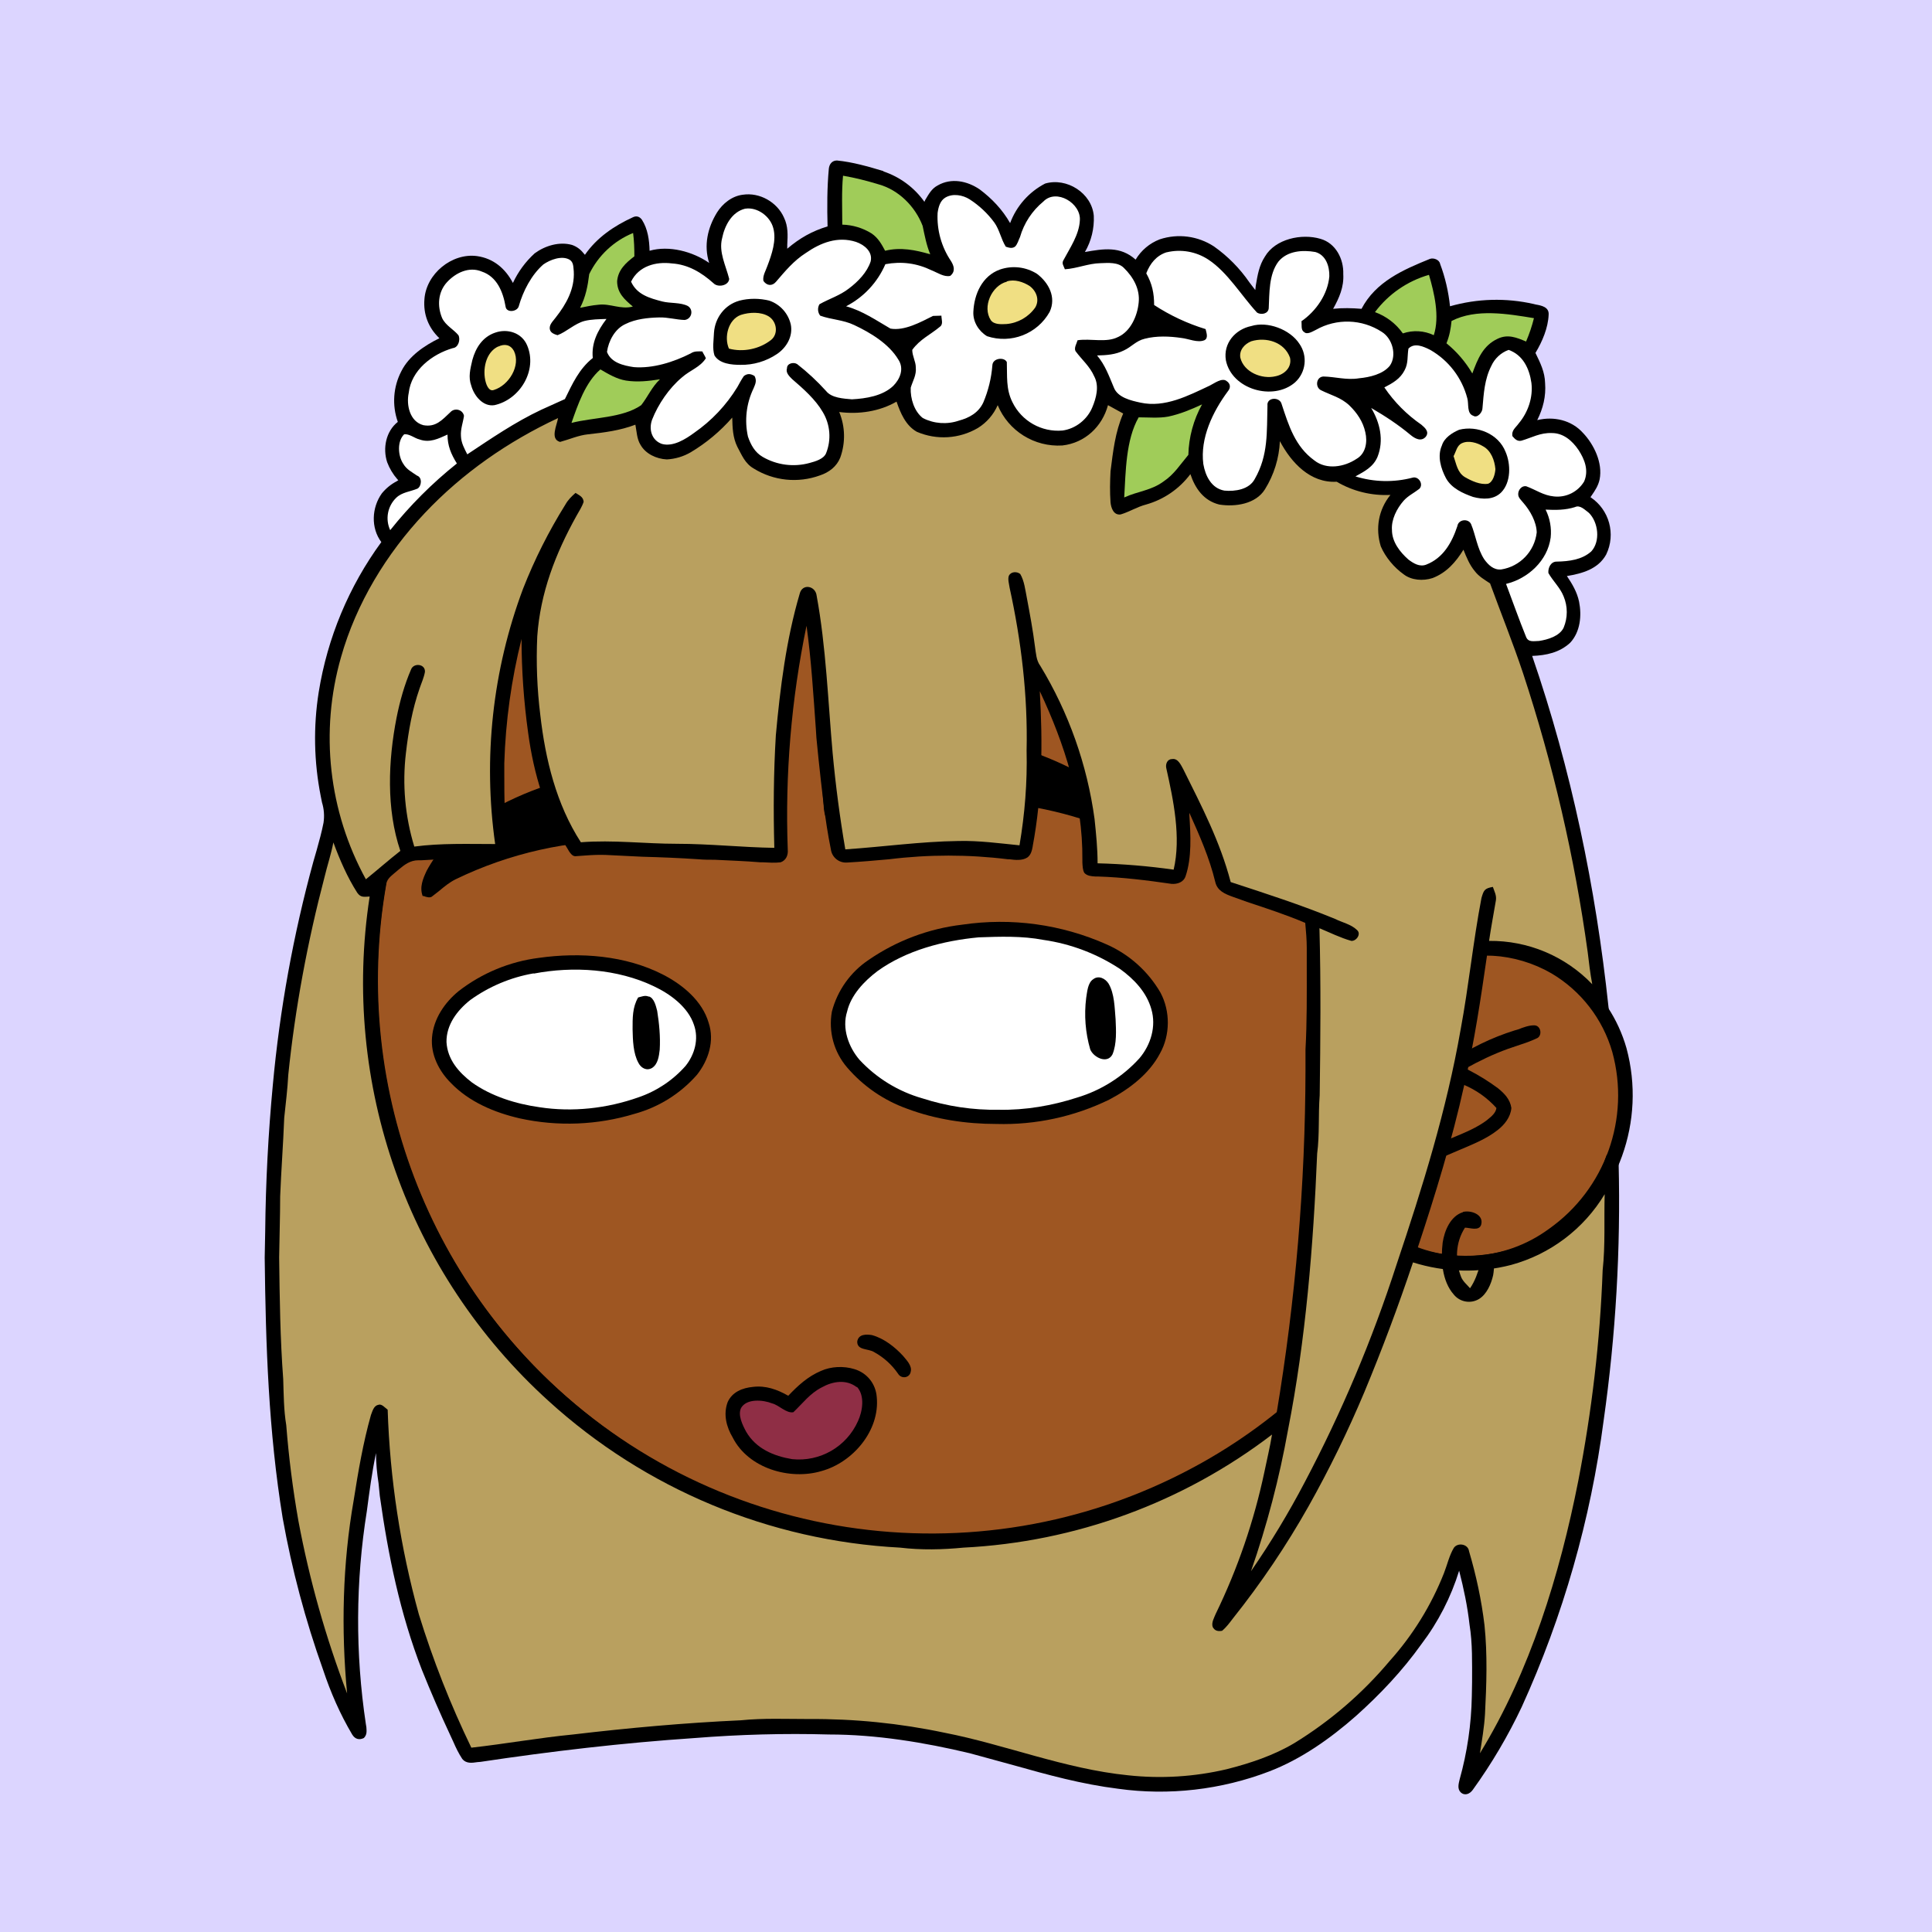
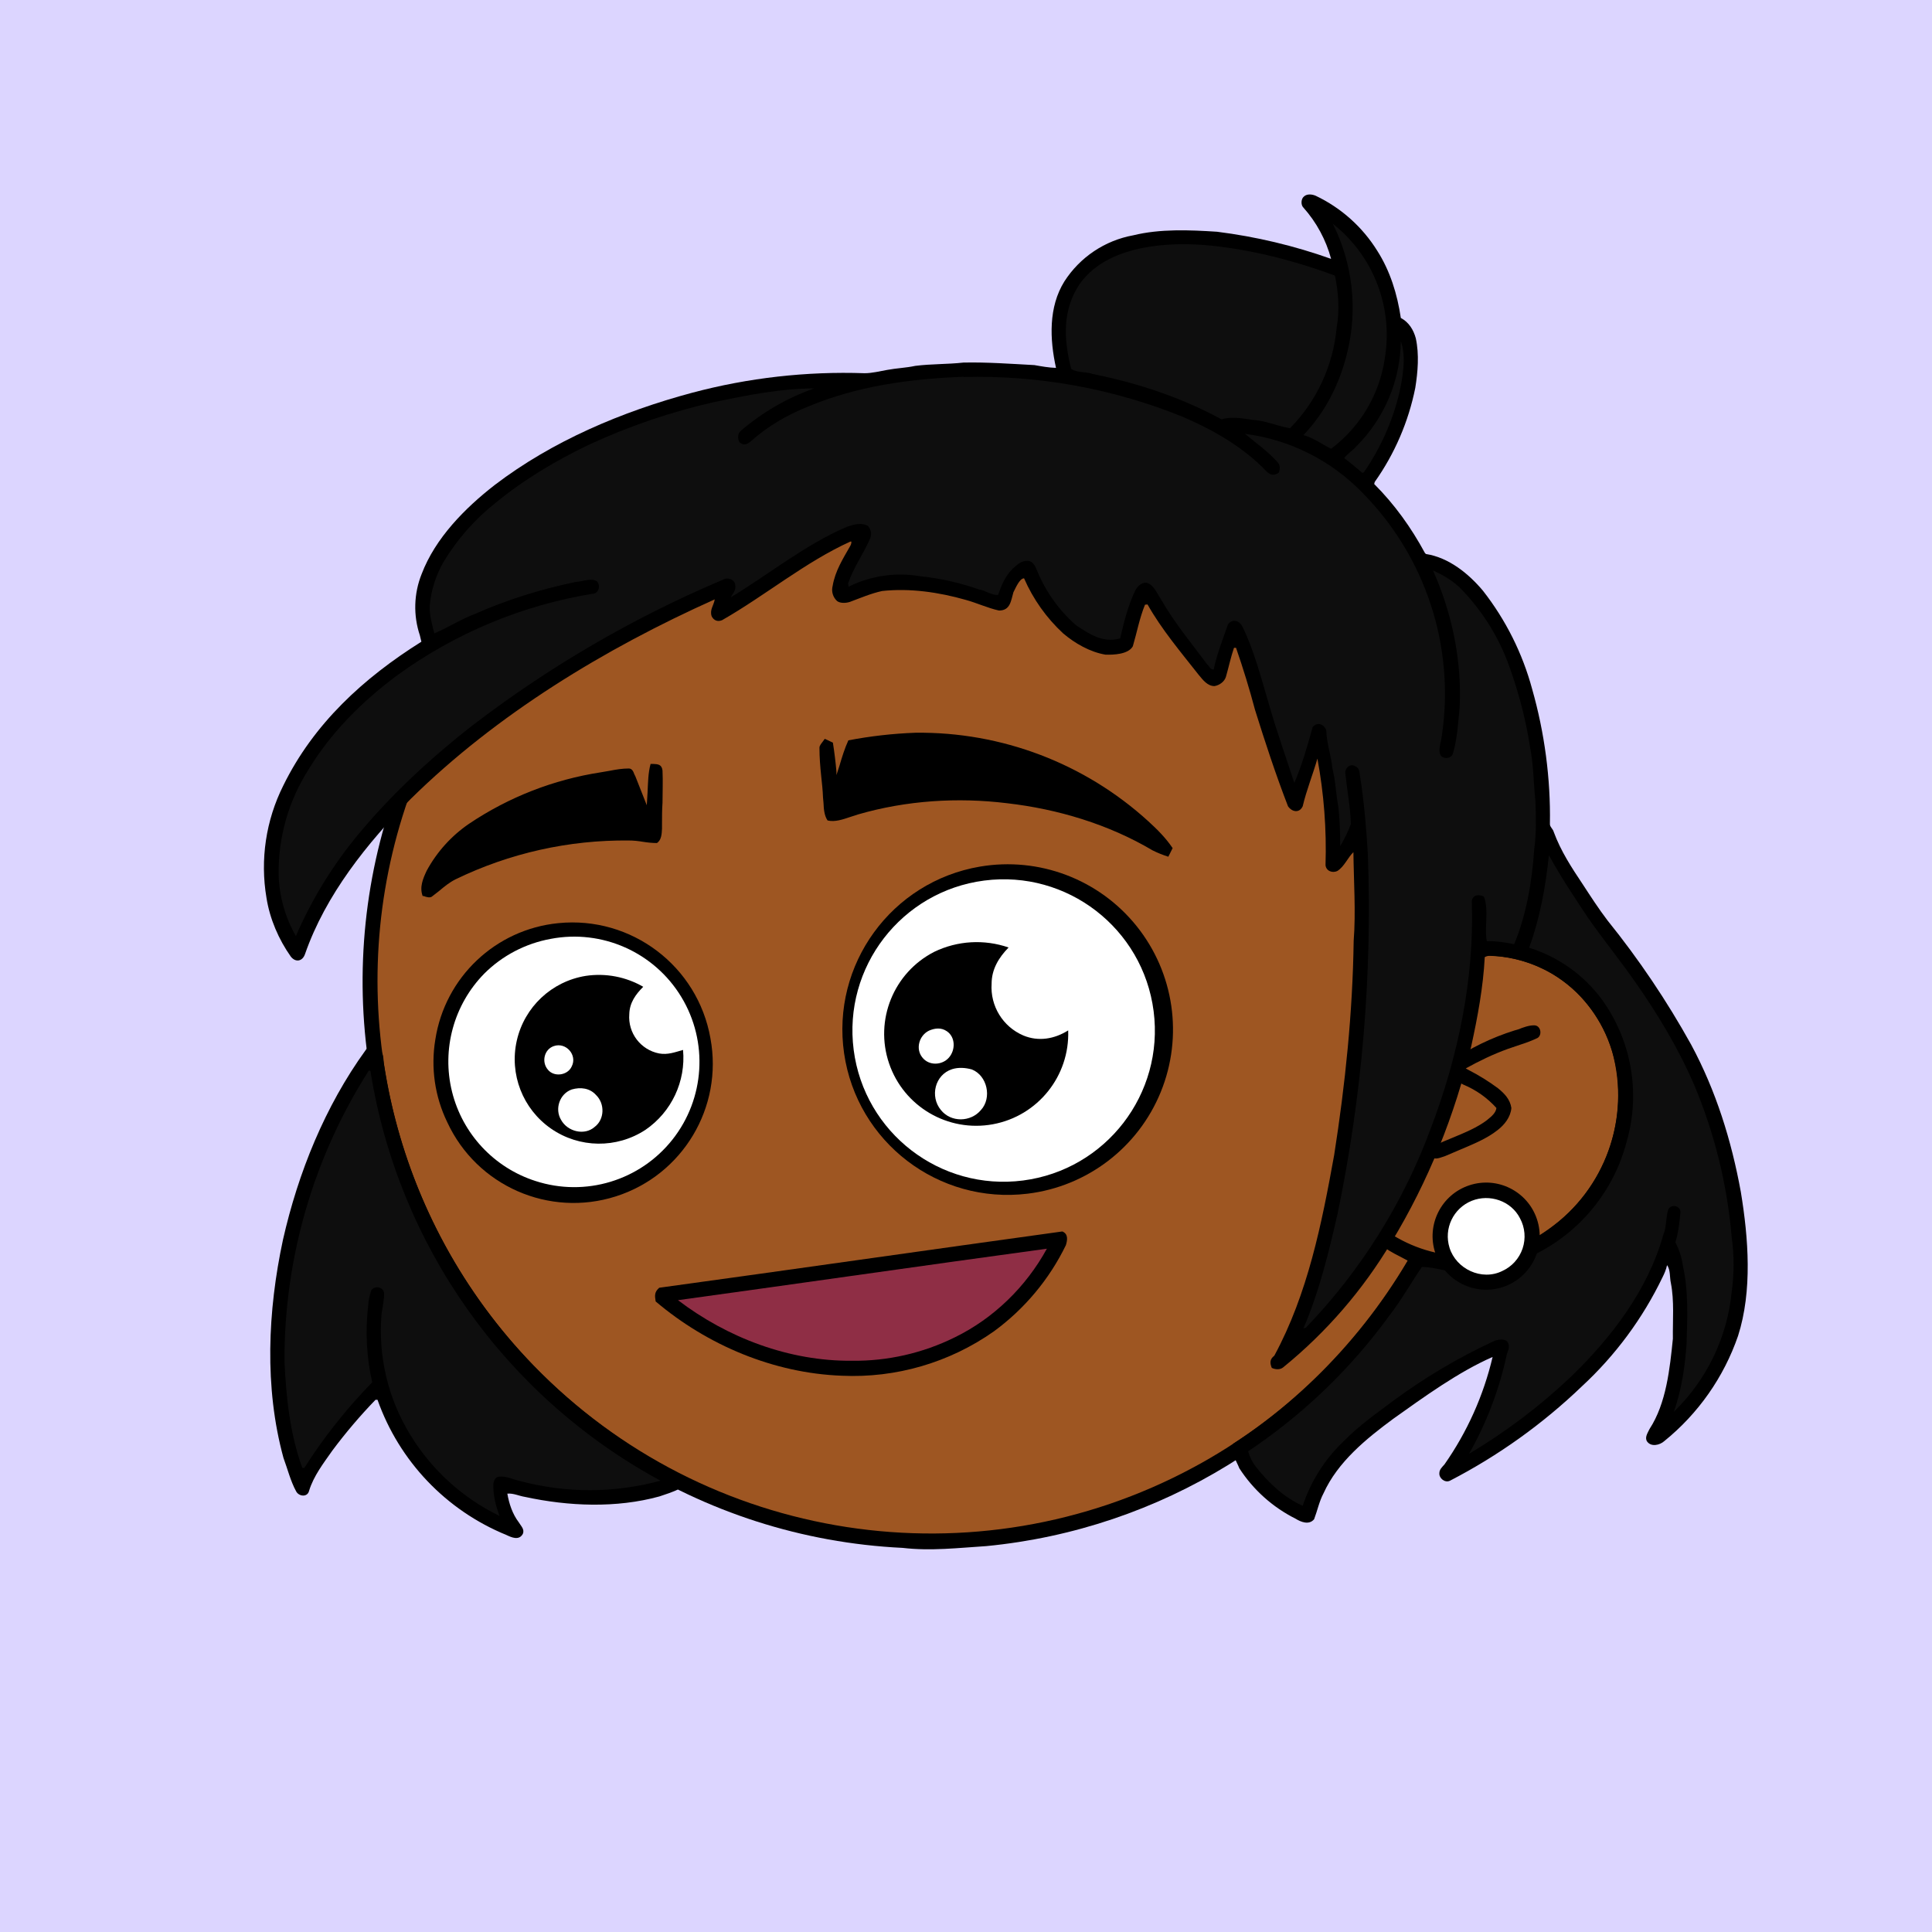
<svg xmlns="http://www.w3.org/2000/svg" viewBox="0 0 762 762" fill="none" shape-rendering="auto">
  <mask id="viewboxMask">
    <rect width="762" height="762" rx="0" ry="0" x="0" y="0" fill="#fff" />
  </mask>
  <g mask="url(#viewboxMask)">
    <rect fill="#dcd5ff" width="762" height="762" x="0" y="0" />
    <path d="M396 164.8a224.8 224.8 0 0 1 104.8 42.4c6.2 4.9 12.5 9.4 18 15a225.4 225.4 0 0 1 71.8 149 58.5 58.5 0 0 1 50.9 42.2 71 71 0 0 1-27.6 76.5c-11 7.7-24.5 12-38 11.7-5 0-10-1.6-15-1.8-1.9 2.2-3.3 4.9-4.8 7.3A223.3 223.3 0 0 1 389 609.8c-11 .7-21.9 2-33 .7a223.7 223.7 0 0 1-178.8-342.3A223.4 223.4 0 0 1 352 163.5c14.6-1.4 29.4-.3 44 1.3Z" fill="#000" />
    <path fill-rule="evenodd" clip-rule="evenodd" d="M498.8 213.2A216 216 0 0 0 363 169c-13-.2-26.2 1.6-39 4a218 218 0 0 0-113.6 365.5 218.5 218.5 0 0 0 260.4 40.2c35-18.8 64.2-47.3 84.4-81.5l-3-1.6c-2.8-1.4-5.7-3-8-5-2.2-2-.3-5.8 2.7-4.7 1.5.7 3 1.6 4.4 2.4a55 55 0 0 0 59.6-3.6 64.5 64.5 0 0 0 25-69.8 53.1 53.1 0 0 0-24-31 52.6 52.6 0 0 0-47-2.8c-1.6.8-3.4 1.5-5 1.3-2.5-.2-2.8-4.2-.6-5.2 8-4 16.5-5.6 25.4-6.4a217 217 0 0 0-72-146.4c-4.4-4-8.7-8.1-13.9-11.3Zm107.6 196.2c2-1.2 1.3-5.1-1.4-5-2 0-4.2.8-6.2 1.6l-1.4.4a95.1 95.1 0 0 0-25.5 12.4c-2.2 2-2.2 4.4.1 6.2a92 92 0 0 0 5.2 2.8 36 36 0 0 1 13 9.2c-.2 1.9-2 3.4-3.4 4.5l-.2.2c-3.9 3-8.8 5-13.6 7-2.5 1-4.9 2-7.1 3.1-1.7.8-2.6 2.2-1.6 3.9 1 2 3.2 1.1 5 .5l.6-.2 5.4-2.3c5.4-2.3 11-4.5 15.4-8 2.7-2.1 5.1-5.1 5.4-8.7-.5-3.4-2.7-5.7-5.3-7.8a83 83 0 0 0-11.6-7.2l-1.1-.6c5.4-3 10.8-5.6 16.6-7.7l5-1.7a52 52 0 0 0 6.7-2.6Z" fill="#9e5622" />
    <g transform="translate(-161 -83)">
-       <path d="M540.5 447.7a103 103 0 0 1 57 7.8 46 46 0 0 1 21.2 19c3.9 7.3 3.9 16.7-.2 24-4.2 8-12 14-20 18.2a95.3 95.3 0 0 1-44.5 9.6c-12 0-24-1.8-35.2-6a56 56 0 0 1-23.7-16.3 26.6 26.6 0 0 1-6-22 35.2 35.2 0 0 1 14.5-20.4 82 82 0 0 1 36.9-13.9Z" fill="#000" />
-       <path d="M547 452.7c8.4-.3 17.2-.6 25.5 1a74 74 0 0 1 30.3 11.5c5.5 4 10.4 9.1 12.3 15.8 2 6.8-.2 14.1-4.7 19.4a54.2 54.2 0 0 1-24.6 15.5c-9.9 3.2-20.4 5-30.8 4.8a92.9 92.9 0 0 1-30.2-4.5A54 54 0 0 1 500 501c-4.3-5-7-12.4-4.9-19 1.5-6.5 6.7-12 12-16 11.4-8.2 26-12 39.9-13.3Z" fill="#fff" />
-       <path d="M373.5 460.8c16.3-2.3 34.2-1 49 6.6 7.8 4 15.5 10.4 18 19 2.4 7.2-.1 14.8-4.6 20.5a50.5 50.5 0 0 1-24.6 15.4 89.7 89.7 0 0 1-45.3 1.8c-10-2.3-20-6.5-27.2-14-4.7-4.7-8-11.2-7.4-18 .6-7.3 5-13.7 10.5-18.2a65 65 0 0 1 31.6-13.1Z" fill="#000" />
-       <path d="M371.5 467c15.6-3 33-1.9 47.4 5 6.4 3 13.5 8.2 15.8 15.2 2 5.6.3 11.7-3.3 16.2a43.5 43.5 0 0 1-18.6 12.4c-12.4 4.4-26 5.9-39 3.9-9.3-1.3-19-4.3-26.7-9.8-5.2-4-9.6-9-10-15.9-.1-6.8 4.2-12.5 9.4-16.6a60.4 60.4 0 0 1 25-10.5Z" fill="#fff" />
-       <path d="M592.2 469.2c2.1-1.6 4.7-.3 6 1.7 2.4 4 2.4 9.6 2.8 14.1.2 4.4.5 9.6-1.2 13.8-2 4-7.5 1.3-8.8-1.9a50.3 50.3 0 0 1-1.6-20.3c.4-2.4.6-6 2.8-7.4ZM416.9 476c2.1.6 2.8 3.8 3.3 5.7.8 5 1.3 10.2 1 15.3-.3 2.6-.7 5.7-3 7.2-2.2 1.3-4.4 0-5.4-2-2.1-3.8-2.2-9-2.3-13.2 0-4.4-.1-8.7 2.2-12.6 1.4-.3 2.7-1 4.2-.3Z" fill="#000" />
+       <path d="M547.5 424.8a65.2 65.2 0 1 1 18.8 129 65.2 65.2 0 0 1-18.8-129Z" fill="#000" />
+       <path d="M549.2 430.3a59.6 59.6 0 1 1 15.3 118.3 59.6 59.6 0 0 1-15.3-118.3Z" fill="#fff" />
+       <path d="M381.2 447.1a55.3 55.3 0 0 1 60 45.4 54.9 54.9 0 0 1-103.8 33.1 54.2 54.2 0 0 1-4.7-32.6 54.5 54.5 0 0 1 48.5-45.9Z" fill="#000" />
+       <path d="M378.2 453.3a49.4 49.4 0 1 1-6 95.5A49.5 49.5 0 0 1 352 467c7.1-7.1 16.3-11.9 26.2-13.7Z" fill="#fff" />
+       <path d="M558.8 456.7c-3.9 4-6.7 8.6-6.7 14.3a20.7 20.7 0 0 0 12.5 20.4c6 2.5 12.3 1.4 17.7-2a36.3 36.3 0 1 1-52.8-31 38.5 38.5 0 0 1 29.3-1.7ZM392 467.9a35 35 0 0 1 22.7 4.3c-3 3-5.4 6.3-5.5 10.8a14.6 14.6 0 0 0 11.8 15.5c3.4.6 6.2-.5 9.4-1.4a34.4 34.4 0 0 1-14.8 31.5 33.3 33.3 0 1 1-23.6-60.7Z" fill="#000" />
+       <path d="M527.4 489.5c2.3-1 4.8-1.3 7 .2 3.5 2.3 3.5 7.5.8 10.5s-7.8 3.2-10.4-.1c-2.8-3.4-1.3-8.7 2.6-10.6ZM379.4 495.6c4.8-1.7 9.4 3.5 7.1 8-1.6 3.6-7 4.3-9.4 1.3-2.6-3-1.5-8 2.3-9.3ZM536.5 504.7c2.5-.8 5.3-.6 7.8.1 6.1 2.4 8 11.2 3.6 16-4 4.8-11.8 5-15.8 0-4.4-5.3-2.4-13.9 4.4-16.1ZM386.5 512.7c3.4-1 7.1-.6 9.6 2.2 3.5 3.4 3.4 9.6-.6 12.6-4 3.5-10.7 1.8-13.2-2.8-2.6-4.3-.6-10.3 4.2-12Z" fill="#fff" />
    </g>
    <g transform="translate(-161 -83)">
      <path d="M614 407a133.9 133.9 0 0 0-92-35 175 175 0 0 0-26.4 3c-1.5 3.3-2.5 6.6-3.5 10l-1.2 3.7v-1.4a170 170 0 0 0-1.4-11.4l-3.2-1.5-.8 1.1c-.6.8-1.3 1.6-1.3 2.4 0 3.8.3 7.5.7 11.3.3 2.8.6 5.5.7 8.3l.2 2.2c.1 2.4.3 5 1.6 6.9 2.9.7 6-.4 9-1.4l3.1-1c19-5.5 39.2-6.8 58.7-4.4 20 2.3 40 8.3 57.4 18.6 2 1 4 1.8 6.2 2.5l1.7-3.4c-2.7-4-6-7.3-9.5-10.5ZM422.3 399.6c0-4.2.2-8.5 0-12.7-.3-2.5-1.9-2.5-3.7-2.6h-1c-1 3.6-1 7.5-1.2 11.3l-.3 5-4.5-11.4-.4-.8c-.4-1.1-.9-2.3-2.2-2.3-2.5 0-5 .4-7.5.9l-3.5.6a128 128 0 0 0-52 20.3 53 53 0 0 0-16.7 18.5c-1.5 3.2-2.9 6.5-1.6 10h.4c1 .4 2.6.9 3.4.1a92 92 0 0 0 2.7-2.1c2-1.7 4.1-3.4 6.5-4.6a152.8 152.8 0 0 1 68.3-15.3c1.9 0 3.7.2 5.5.5 1.9.3 3.7.5 5.6.5 1.8-1.2 1.9-3.6 2-5.7V408c0-2.8 0-5.6.2-8.4Z" fill="#000" />
    </g>
    <g transform="translate(-161 -83)">
-       <path d="M505 609.6c4.7 1.3 9 4.7 12.2 8.2 1.4 1.7 3.6 3.9 3 6.2-.4 2.5-3.7 3-5 .8a27.5 27.5 0 0 0-9.4-8.5c-2.3-1.5-6.8-.6-6.7-4.2.5-3 3.6-2.9 6-2.5ZM498 623c5 1.5 8.4 5.8 8.8 11 1.3 13.2-9.4 25.8-21.8 29.2-12.4 3.7-28.8-1-35-13.2-2.5-4.2-3.8-9.2-2-14 1.8-4 5.8-5.6 10-6 5-.6 9.5 1 13.9 3.5 3.8-4 7.7-7.6 12.9-9.8 4-1.8 9-2 13.2-.7Z" fill="#000" />
-       <path d="M499 630c3.2 3.5 2.2 9.6.4 13.5a25.5 25.5 0 0 1-26 15c-7.2-1.2-14.2-4.1-18.1-10.8-1.4-2.6-3.4-6.6-2-9.4 2.2-3.8 8.7-3.2 12.2-1.8 2.8.7 5.6 4 8.4 3.5 3.7-3.5 6.5-7.4 11.2-9.8 4.3-2.4 9.6-3.3 13.8-.1Z" fill="#8F2E45" />
+       <path d="M580 568.7c2.4 1 2 3.4 1.4 5.4a92 92 0 0 1-28.4 34 96.5 96.5 0 0 1-60 17.5c-26.8-1-53-12-73.4-29.3-.4-2.4-.5-3.7 1.4-5.4 51.8-7.1 106.8-15 159-22.2Z" fill="#000" />
+       <path d="M573.9 575.5c-8.2 15-21 27.5-36.4 35a89.2 89.2 0 0 1-40.5 9.2c-24.7.2-49-9-68.6-23.9 48-6.6 97.8-13.8 145.5-20.3Z" fill="#8F2E45" />
    </g>
    <g transform="translate(-161 -83)" />
    <g transform="translate(-161 -83)" />
    <g transform="translate(-161 -83)">
-       <path fill-rule="evenodd" clip-rule="evenodd" d="M509.5 150.5c-6-1.8-12.2-3.6-18.4-4.2-1.9 0-3 1.4-3.2 3.2-.7 7.5-.7 15.2-.5 22.8-6 1.8-11 4.6-15.9 8.8v-1.6c.2-3.7.4-7.2-1.3-10.7-2.7-6.1-9.6-10-16.2-9-4.3.5-8 3.5-10.2 7-3.7 6-5.3 13-3.1 19.9-6.5-4.5-15.8-7-23.5-4.8-.1-4.2-.7-8.6-3-12.2-.9-1.3-2.2-1.7-3.6-1-7.4 3.4-14.2 8-18.9 14.8l-.7-.8a9.6 9.6 0 0 0-4.4-3.1c-5-1.4-10.6.3-14.7 3.3a36.6 36.6 0 0 0-8.6 11.7c-3-5.7-7.7-9.7-14.2-10.6-9.9-1.3-20 7-20.7 17-.5 6 1.6 11.3 5.9 15.4-5.9 2.9-12 7-15 13a25.1 25.1 0 0 0-1.4 20c-4.7 3.7-6 10.4-4.2 15.9a22 22 0 0 0 4 6.7l.4.4-.6.4a18.7 18.7 0 0 0-5.9 4.8c-4 5.6-4.4 13.6-.2 19.2a137 137 0 0 0-24.7 59.2 117 117 0 0 0 .8 41l.5 2.5a18 18 0 0 1 .6 8c-.7 3.6-1.7 7.2-2.7 10.8l-1.3 4.5a510 510 0 0 0-16 88.2 688 688 0 0 0-3 57.6l-.2 10.4c.4 34.7 1.5 68.4 7.1 102.8a373 373 0 0 0 15.9 59.7c3 9 6.7 17.5 11.5 25.6 1.1 1.8 2.7 2.3 4.6 1.4 1.3-1.3 1.1-2.7 1-4.3l-.2-1.2a273.6 273.6 0 0 1 .4-84.1c1-7.6 2-15.2 3.6-22.8 0 4.1.4 8 1 11.9l.5 5c3.3 23.5 8 46.4 16.6 68.6a495.6 495.6 0 0 0 11.2 25.8l1.2 2.6c1 2.3 2.1 4.6 3.5 6.7 1.6 2 3.9 1.6 6 1.3l1.2-.1c28-4.2 56.2-7.5 84.5-9.4 17.6-1.4 35.3-1.9 53-1.4 18.6 0 37.5 3.1 55.5 7.4l17.2 4.7c13.5 3.8 26.9 7.5 41.3 9.3 20 2.8 40.7.4 59.5-6.8 12.6-4.8 24.2-13 34.3-21.9 9.6-8.6 18.3-17.8 25.8-28.3a93.6 93.6 0 0 0 14.9-29c1.8 7 3.3 14.1 4.1 21.3 1.2 7.4 1 15 1 22.7l-.1 5.5a130.5 130.5 0 0 1-4.8 32.8c-.4 1.7-1 3.7.4 5.1 1.6 1.5 3.6.7 4.8-1a206.8 206.8 0 0 0 19.3-32.7 397.2 397.2 0 0 0 32.3-113 613.8 613.8 0 0 0 5.9-101.5c0-1.2 0-2.5-.7-3.4-1.1-.6-2-.3-3 0l-1 .2a58.2 58.2 0 0 1-32 35.2 62.2 62.2 0 0 1-42.6 1.6c7-21.1 13.6-42.6 18.4-64.3 4-17 6.5-34 9-51.2A48.5 48.5 0 0 1 789 481c1 1.6 2.3 2.7 3.8 3.7l1-1c1.1-.9 2-1.6 1.6-3.6-5-47-14.7-93.7-30.1-138.4 5.5-.2 10.8-1.3 15-5.2 4-4.3 4.6-10.7 3.5-16.2-.8-3.8-2.7-7-4.8-10.1 6-1 12.3-2.7 15.5-8.5a17.8 17.8 0 0 0-6.2-22.6l.4-.6c1.4-2 2.7-4 3.2-6.4 1.3-6.5-2.2-13.8-6.6-18.4-4.5-5-11.5-6.6-18-5 2.3-4.6 3.5-9.4 3.1-14.6-.1-4.4-1.9-8-3.8-11.9 2.7-4.5 5-9.9 5.2-15.1.2-3-2.8-3.6-5.1-4l-.8-.2a66.5 66.5 0 0 0-33 .9c-.6-5.7-1.9-11.4-3.9-16.7-.3-1.7-2.6-2.5-4-2-10.6 4.3-21.4 9-27 19.7-3.8-.3-7.4-.4-11.2 0 2.4-4.3 4.3-8.6 4-13.7.2-6-3-12.2-9-13.9-7.4-2.2-17.8 0-21.9 7-2.3 3.5-2.9 7.3-3.6 11.4l-.2 1.8-2.3-3a56.4 56.4 0 0 0-14-14.2 24.8 24.8 0 0 0-21.4-2.8 19 19 0 0 0-9.5 8c-6-5.4-12.7-4.3-20-3a26 26 0 0 0 3.5-14.3c-.8-9-10.7-15.2-19.2-12.7a29 29 0 0 0-13.8 15.6c-3-5.3-7.2-9.7-12-13.3-5-3.4-11.2-4.6-16.5-1.6-2.5 1.3-3.6 3.5-5 5.8l-.3.7a32.4 32.4 0 0 0-16.2-12Zm-26.7 220.3c-1-13.7-1.8-27.4-3.7-41a368.5 368.5 0 0 0-7.4 88.3c.2 2.1-.6 4.2-2.8 5-2.3.3-4.7.1-7 0h-1c-6-.5-12-.7-18-1-2.1 0-4.3 0-6.4-.2-7.4-.5-14.8-.8-22.2-1l-14.3-.7c-2.6-.1-5.2 0-7.9.2l-4.2.3c-1.1 0-1.9-1.1-2.5-2l-.4-.7c-8.8-14-13.5-29.7-15.7-46a271.4 271.4 0 0 1-2.6-37 231.2 231.2 0 0 0-6.8 49v4.7c0 8.9 0 18 1.6 26.5l.1 1c.2 1.4.4 3-.5 3.9-2 1.8-4.8 1.8-7.4 1.7H352c-8.3-.4-16.5 0-24.8.5H326c-3.3 0-5.5 1.8-7.8 3.7a233.1 233.1 0 0 1-1.9 1.6c-1.4 1.2-2.8 2.3-3 4.4a219 219 0 0 0 85.3 213.4 217.7 217.7 0 0 0 265.9-5 832 832 0 0 0 11.4-135.5v-8c.6-10.8.5-21.7.5-32.7V457c0-3.4-.3-6.7-.6-10-7.5-3.2-15.2-5.7-23-8.3l-5.6-2c-3-1.1-6.1-2.3-6.9-5.9-2.3-9.5-6.2-18.3-10.2-27.2v1c.5 7.7 1 16.7-1.5 24-.8 2.4-3.3 3.2-5.6 3-9.6-1.4-19.3-2.6-29-2.9h-1c-1.5-.1-3.2-.2-4.3-1.4-.7-1.1-.7-2.7-.8-4.1V422c.2-23.2-7-45.6-16.8-66.4 1.2 20.6 1 40.9-2.8 61.2v.1c-.3 1.6-.7 3.3-2.1 4.3-2 1.3-4.8 1-7.1.7h-.6a190.9 190.9 0 0 0-46.8 0c-5.6.5-11.2 1-16.7 1.3a6 6 0 0 1-6.3-5.2c-2.4-11.8-3.6-24-4.9-36l-.8-8-.2-3.2Z" fill="#000" />
-       <g fill="#fff">
-         <path d="M543.4 161.6a37 37 0 0 1 9.8 9.2c2.1 3 2.6 6.5 4.5 9.5 1.2.4 2.5.8 3.6 0 1-.9 1.4-2.6 2-3.8a28.2 28.2 0 0 1 9.2-14c5.1-5.3 15 .7 14.4 7.5-.3 5.6-3.9 10.8-6.4 15.5-.9 1.4 0 2.3.5 3.7 4.8-.3 9.2-2.3 14-2.4 3-.1 7-.5 9.3 1.9 3.7 3.6 6.4 8.4 5.8 13.7-.5 5.2-3.2 11.3-8.1 13.5-4.6 2.4-10.8.5-16 1.3-.3 1.2-1.5 3-.8 4.3 2.5 3.4 5.6 5.9 7.4 10 2 3.8.8 8.4-.8 12.2-2 4.8-6.6 8.4-11.7 9.1a20 20 0 0 1-19.8-11.2c-2.6-5.2-2-10.2-2.2-15.8-1-2.1-5.6-1.6-5.7 1.3a47 47 0 0 1-3.6 14.7c-1.9 4-5.5 6-9.6 7.1a18.3 18.3 0 0 1-14.2-1c-3.4-2.6-5-7.7-4.8-12 .8-2.7 2.3-4.9 2-8 0-2.3-1.4-4.5-1.4-6.9 3-4.2 7.2-6 11-9.2 1.3-1 .5-2.9.5-4.3a73 73 0 0 0-3.3.1c-4.8 2.4-11.3 6-16.8 5-5.7-3.3-11-7-17.5-8.8a33.6 33.6 0 0 0 15.5-16.6c6.4-1.2 12.4-.4 18.2 2.4 2.3.9 5 2.8 7.4 2.2 2.1-1.7 1.5-3.9.3-5.8a31.1 31.1 0 0 1-5.3-19c.3-2.3 1-4.9 3.1-6.1 2.9-1.7 6.8-1 9.5.7Z" />
-         <path d="M455 165.3c4.7-.7 9.8 3 11 7.7 1.3 4.8-.6 10.3-2.3 14.8-.6 1.8-2 4-1.6 6 1.4 2 3.5 2.1 5 .3 3.6-4.2 7-8.3 11.7-11.3 5.9-4.1 12.6-6.7 19.8-4.4 3.2 1.1 6.7 3.8 5.8 7.7-1.4 4.3-5 8-8.6 10.7-3.6 2.8-7.7 4-11.6 6.2a4 4 0 0 0 .3 4.5c4.4 1.6 9 1.6 13.4 3.7 6.4 3 13.7 7.4 17.4 13.6 2.4 3.6.7 7.7-2 10.4-4.2 4-10.8 5-16.3 5.3-3.3-.3-8-.5-10.2-3.3a90.6 90.6 0 0 0-11.4-10.6c-1.4-.9-4-.3-4 1.6-.6 1.8.9 3.2 2 4.3 4.4 3.8 9.2 8 12.1 13a18.3 18.3 0 0 1 1.3 16.3c-1 2.3-4.3 3.2-6.5 3.8a24.1 24.1 0 0 1-18.5-2.4c-3.1-1.8-4.7-4.8-5.8-8a29.2 29.2 0 0 1 2.2-19c.7-1.7 1.4-3 .4-4.9-1.5-.9-2.7-1.1-4.2 0-1 1.4-1.8 3-2.6 4.4a60 60 0 0 1-17 18c-3.4 2.5-8.3 5.6-12.7 4.4-4.1-1.4-5.3-5.8-3.9-9.6 2.4-6.1 6.7-12.4 11.7-16.6 3.4-3 7.2-4 9.5-7.6-.4-1-1-1.8-1.4-2.7-1.7 0-3.1-.2-4.6.8-6.7 3.4-14.9 6-22.4 5.4-4-.6-9-1.7-10.6-6 .6-4.3 3.1-9.1 7.3-11 4-2 8.9-2.5 13.3-2.6 3.4-.1 6.7.9 10 1 2.8-.3 3.7-4 1.3-5.5-2.9-1.5-7-1-10.1-1.8-5-1.3-10-2.7-12.3-7.8 3-6.2 9.8-8 16.1-7.2 6.4.4 11.7 3.6 16.4 7.8 1.7 1.8 6 1 6.2-1.7-1.3-5.2-4.2-10.6-2.8-16 1-5 3.8-10.4 9.1-11.7ZM621.2 182.5a21 21 0 0 1 16.4 2.9c7.6 5 13 14.2 19.2 20.9 1.6 1 4.4.5 4.6-1.7.3-6 0-13.3 3.8-18.4 3.5-4.3 9.6-4.7 14.6-3.8 4.2 1.2 5.6 5.7 5.5 9.6-.6 7-5.2 13.7-11 17.7.2 1.2-.3 3.5 1 4.2 1.2 1.3 3.4-.2 4.7-.8a25 25 0 0 1 26 .8c4.2 2.6 6 9.2 3.2 13.3-2.7 3.4-8 4.6-12.2 5-4.9.8-9.3-.6-14-.7-2.9.1-3.4 4.2-1 5.4 4 2 7.8 2.8 11.2 6 3 2.9 5.4 6.4 6.3 10.6.9 3.8.2 8.4-3.5 10.5-4.8 3.2-11.8 4.4-16.6.6-7.6-5.5-10.1-13.7-12.9-22.2-.7-3-6-2.8-5.6.6-.3 10.3.4 19.5-5 28.9-2.2 4.2-7.8 5-12 4.6-5.1-.9-7.5-5.8-8.3-10.5-1.3-10.2 3.7-20.6 9.7-28.7 1.2-1.4 1-3-.5-4-1.8-1.5-5 1-6.7 1.8-8.5 4-17.7 8.8-27.3 6.7-3.7-.8-9-2-10.5-6-1.9-4.5-3.4-8.8-6.6-12.6 3.7-.1 7.2-.3 10.6-2 3-1.4 4.8-3.8 8.2-4.6 4.6-1.2 9.8-1 14.5-.3 2.8.3 6.3 2 9 .9 1.7-.8.8-3 .5-4.4a79.7 79.7 0 0 1-20.3-9.5c0-4.7-.8-8.4-3.1-12.5 1.5-3.9 4-7 8-8.3ZM385.6 185.4c1.7 1 1.5 3 1.7 4.6.4 7-3 13-7.1 18.2-1 1.4-2.8 2.9-2.3 4.8.3 1.4 2 1.9 3 2.2 3.5-1.3 6.8-4.6 10.6-5.6 2.8-.7 5.8-.7 8.7-.8-3.5 4.6-6 9.5-5.4 15.4-5.4 4.3-8 10.1-11 16.2l-9.3 4.2c-10.4 4.9-19.7 11.3-29.2 17.6-1.2-2.4-2.4-4.5-2.5-7.2-.2-2.8.8-5.2 1.2-8-.5-2.5-3.7-3.3-5.4-1.4-3.2 3-5.7 6-10.6 5.1-5.4-1.4-6.8-8-5.8-12.7 1-9 9.2-15.3 17.4-17.7 2.2-.2 3.1-3.4 2.2-5.1-1.9-2.3-5-3.8-6.4-6.7-2-4.7-1.7-10.3 1.9-14.2 3.4-3.7 8.7-6.3 13.7-4.2 6 2 8.4 8 9.4 13.8.3 2.6 4.6 2.1 5.2-.1 1.7-6 5-12.4 9.7-16.5 2.7-1.9 7.3-3.6 10.3-1.9Z" />
-         <path d="M716.5 220.5c2.4-2.5 6-.8 8.6.5a31 31 0 0 1 14.6 19c.7 2.3-.3 6.1 2.4 7 1.6 1 3.6-1.4 3.6-3 .5-5.8.8-11.4 3.5-16.7a12 12 0 0 1 6.8-6.3c5.7 2 8.2 7.4 9 13 .7 5.7-1.3 11.6-5 16-1.2 1.7-2.9 2.7-2.5 5 1 1.2 2 2.2 3.6 1.8 4.1-1.2 7.4-3.2 12-3 4.5 0 8 3 10.5 6.7 2.4 3.7 4.1 8 2.2 12.4a12.3 12.3 0 0 1-11.9 5.9c-4.2-.4-7.1-2.6-10.9-4-1.8-.4-3.3 1.5-3.2 3.2 0 1.3 1.2 2.3 2 3.3 2.7 3.1 5.2 7.5 5.3 11.7a16.7 16.7 0 0 1-14 14.6c-3 .3-5.1-1.8-6.7-4-2.8-4.3-3.4-9.6-5.2-13.9-1.1-2.3-5-1.9-5.4.8-2.2 6.6-5.6 12.6-12.3 15.2-2.6 1-5-.5-7-2-3.4-3-6.5-7-6.5-11.7-.3-4.1 1.9-8.4 4.6-11.5 1.8-2 4-3 6.2-4.7 1.8-1.8-.3-5.1-2.7-4.4a41 41 0 0 1-22.5-.5c3.6-2 7-3.7 8.7-7.7 2.6-6.5 1-13.5-2.5-19.3 5.5 3.2 10.7 6.6 15.6 10.7 1.7 1.4 4.1 2.7 5.9.7 1.6-2-.3-3.6-1.7-4.8a56.1 56.1 0 0 1-14.6-14.7c3.3-1.7 6.3-3.4 8-6.8 1.5-2.8 1-5.5 1.5-8.5ZM320.4 254.3c2-.3 4.2 1.6 6 2 4.1 1.5 7.5-.3 11.1-1.9 0 4.4 1.4 7.7 3.7 11.4a166.3 166.3 0 0 0-26.3 26.3 11.2 11.2 0 0 1 2.4-12.8c2.3-2.2 5.6-2.4 8.4-3.6 1.6-1 1.9-4.4-.2-5.1-2-1.4-4.1-2.4-5.4-4.6-2.2-3.2-2.5-9 .3-11.7Z" />
-         <path d="M782.2 283c2-1 4 1.2 5.5 2.3 3.7 3.7 4.6 11.2.9 15.2-3.7 3.3-8.8 3.9-13.5 4-2.4-.1-3.6 2.4-3.4 4.5 1.8 3.2 4.6 5.7 6 9.2a16 16 0 0 1 0 12.4c-1.6 3.3-6.3 4.7-9.7 5.2-1.9 0-4.2.7-5.1-1.6-2.8-6.9-5.3-14-7.9-20.9 8.7-2.1 16.4-9.2 17.6-18.3a20 20 0 0 0-2-11c4 .2 7.8.2 11.6-1Z" />
-       </g>
-       <path d="M493.5 152.3c4.7.8 9.4 2 14 3.4 8 2.2 14.5 8.8 17.4 16.4.8 3.8 1.5 7.6 3 11.2-5.8-1.7-11.7-2.9-17.8-1.4-1.4-2.6-2.7-5-5.3-6.8a23 23 0 0 0-11.6-3.5c0-6.4-.3-13 .3-19.3ZM410.7 174.9c.4 3 .5 6.1.5 9.2-3.4 2.6-6.4 5.3-6.8 9.8 0 4.7 3 7.3 6.2 10-4.8 1.3-8.9-1.3-13.6-.7-2.4.2-4.8.7-7.2 1.2 2.2-4.3 3-8.5 3.6-13.3a33.2 33.2 0 0 1 17.3-16.2ZM724.6 191.4c2.1 7.2 4.3 16.4 1.9 23.8a16.2 16.2 0 0 0-12.2-.7 23.1 23.1 0 0 0-11-8.4 40.6 40.6 0 0 1 21.3-14.7ZM766 208.5a60 60 0 0 1-3.1 9.2c-3.8-1.6-7.2-3-11.2-1.1-5.8 2.7-7.9 8-10 13.7a44 44 0 0 0-10.2-11.9c1.2-3 1.7-5.7 2-8.8 9.7-5 22.2-2.8 32.6-1.1ZM397.8 228.7c3.1 1.8 6.4 3.8 10.1 4.4 4.5.7 8.9.2 13.4-.5-3.2 3-4.8 6.9-7.4 10.2-7.3 5.1-19 4.8-27.5 7 2.5-7.2 5.5-16 11.4-21.1ZM635.1 242.5a43.2 43.2 0 0 0-5.4 19.9c-3.2 3.8-5.6 7.7-9.8 10.5-4.9 3.6-10 3.8-15.5 6.3.6-10 .6-22.7 5.7-31.6 3.8 0 8 .4 11.7-.3 4.7-1 9-2.8 13.3-4.8Z" fill="#A0CC59" />
-       <path d="M555.4 189.3A17 17 0 0 1 570 191c4.6 3.5 7.7 9.2 5 15a20.8 20.8 0 0 1-24.7 9.6c-3.3-2-5.6-5.7-5.4-9.6.3-7 3.5-14.2 10.5-16.7ZM452.5 201.6c3.9-1 8.1-1 12 0a13 13 0 0 1 8.4 9.4c.9 4.6-1.6 9-5.4 11.6a25 25 0 0 1-14.5 4.3c-3.4 0-8.2-.4-10.2-3.7-.9-2.8-.3-6.1-.2-9 .4-5.8 4.2-11 10-12.6ZM654.5 211.6c6.4-2 15.3 1.3 19 7a11.6 11.6 0 0 1-1.7 15.2c-8.6 7.5-25 2.8-27.3-8.7-1.1-6.7 3.7-12.2 10-13.5ZM356.3 214.2c4.8-1.7 10.5 0 12.6 5 4.2 9.8-2.8 21.4-12.9 23.6-4.5.7-8-3.7-9.1-7.6-1.3-3.5-.4-6.7.4-10.2 1.3-4.8 4-9.1 9-10.8ZM736.5 252.5c7.1-1.8 15.5 1.6 18.3 8.7 2.1 4.8 2.2 12-1.7 16-3 3-7.3 2.8-11.1 1.8-4-1.4-8.5-3.4-10.7-7.4-2-3.8-3.5-8.7-1.6-12.9.9-3 4-5 6.8-6.2Z" fill="#000" />
-       <path d="M558.1 194c3-1 6.5.2 9 1.8 2.7 2 4 5.5 2.2 8.5a15.5 15.5 0 0 1-11.3 6.5c-2 .1-4.9.3-6.2-1.5-3.5-5.3.4-13.7 6.3-15.2ZM453.2 207.2c3.4-1.1 7.9-1.3 11 .6 3.2 2 3.9 6.9.9 9.3-4.6 3.6-11 4.9-16.6 3.4-2-4.5-.3-11.5 4.7-13.3ZM654.5 217.6c5.9-1.8 13.1.3 15.3 6.5.8 3.9-2.3 6.6-5.7 7.3-5.4 1.3-12.5-1.6-13.9-7.3-.5-3 1.6-5.4 4.3-6.5ZM357.5 219.7c2.5-1.2 4.8-.8 6.2 1.7 2.8 5.8-2 13.6-7.9 15.4-1.8.7-2.8-1.6-3.2-3-1.4-4.9-.1-11.9 5-14.2ZM737.6 257.8c2.6-1.2 6-.2 8.3 1.2 3.2 1.7 4.6 5.6 4.9 9-.1 1.9-.9 5.1-2.9 5.8-3 .5-6.5-1.1-9.1-2.6-3-1.8-3.4-5.2-4.5-8.3 1-1.8 1.3-4.2 3.3-5.1Z" fill="#F0DF83" />
-       <g fill="#b9a05f">
-         <path d="M514.6 241.4c1.6 4.6 3.6 9.4 8 11.9a26.7 26.7 0 0 0 24.1-1.5 20 20 0 0 0 7.8-9 25.9 25.9 0 0 0 25.5 15.9c8.9-1 15.7-7.4 18-15.9l6 3.3c-3.2 7.4-4 15-5 22.8-.2 4-.3 8.1 0 12.2.2 2.2 1.2 5.2 4 4.8 3.4-1 6.5-3 10-3.9a33 33 0 0 0 17.5-12c1.9 5.7 5.3 10.5 11.4 12 6.3 1 14.4-.2 18-6a39.2 39.2 0 0 0 5.9-19c4.5 8.5 12 16.6 22.4 16a38 38 0 0 0 21.2 5.2c-4.7 5.8-6 13.2-3.8 20.3 1.8 4.2 5.2 8.3 9 11 3.1 2.4 7.7 2.7 11.4 1.5 5.5-2.1 9.2-6.3 12.2-11.2 1.2 3 2.4 6 4.5 8.5 1.6 2.1 3.9 3.4 6 4.8 4.3 11.8 9 23.4 13 35.4a624 624 0 0 1 25.5 110c.5 4.2 1 8.5 1.8 12.7a55.5 55.5 0 0 0-40.7-17.1c.8-5.4 1.8-10.7 2.7-16 .3-2-.6-3.5-1.2-5.3-3.3.6-3.6 1.3-4.5 4.4-3.3 17.2-5 34.6-8.2 51.8-5.6 32-15 62.1-25.3 92.8a537.2 537.2 0 0 1-36.2 85.8 336.6 336.6 0 0 1-21.2 35.1A365.5 365.5 0 0 0 669 647c7-35.6 10-72.7 11.5-109 1-7.6.4-15.3 1-23 .3-22 .5-44-.1-65.9 4.1 1.7 8.3 3.8 12.6 5 2 .1 4-2.8 2.2-4.3-2.2-2.2-5.9-3-8.7-4.4-13.4-5.5-27.3-10-41.1-14.5-4.2-16-11.4-29.8-18.7-44.5-.9-1.6-2.1-4.5-4.5-4-1.8 0-2.6 2-2.2 3.6 2.8 12.5 5.9 27.3 2.9 40a261 261 0 0 0-30-2.5c0-5.9-.6-11.7-1.2-17.5a157.3 157.3 0 0 0-21.4-60.4c-1.6-2.1-1.7-5-2.1-7.6-.8-6.4-2-12.8-3.2-19.2-.6-3-1-6.7-2.6-9.4-1.3-1.1-3.7-1-4.5.7-.5 1.4.1 3.2.3 4.7 4.6 21 7.2 42.6 6.7 64.2.3 12.6-.7 25-2.8 37.4-8-.8-16-1.9-24.1-1.7-14.9.2-29.7 2.3-44.6 3.3a494.6 494.6 0 0 1-5-38c-1.8-20.1-2.6-42-6.3-62-.4-4-5.7-5-6.7-.8-5.3 18-7.7 37.1-9.4 55.8-.9 14.8-1 29.6-.6 44.4-12.8-.2-25.6-1.6-38.4-1.6-12.7 0-25.2-1.6-37.9-.6-9.7-15-14-32.7-16-50.2a183.6 183.6 0 0 1-1.2-31c1.2-17.2 7.2-32.7 15.5-47.6 1-1.8 2.2-3.6 2.8-5.5-.2-2-1.7-2.5-3.2-3.5-1.6 1.4-3 2.8-4 4.6a201.7 201.7 0 0 0-16.7 33.2 205 205 0 0 0-11 100.7c-10.6 0-21.4-.4-31.9 1a90 90 0 0 1-3.3-36.9c1-8.7 2.5-17.2 5.4-25.5.7-2.1 1.7-4.2 2.1-6.5.2-3.2-4.5-3.7-5.5-.9-2.6 6-4.4 12.5-5.7 19-3.3 16.9-4.1 36 1.5 52.5-4.6 3.6-9 7.5-13.6 11.2a115.8 115.8 0 0 1-9.8-87.6c6-21.2 17.9-40.8 33-56.8 14.9-15.8 32.9-28.3 52.6-37.5-.4 2.7-3.3 8.3.8 9.4 3.7-1 7.2-2.6 11-3 6.4-.7 12.7-1.5 18.7-3.8.5 2.6.6 5.7 2 7.9 2 3.6 6.3 5.6 10.4 5.8a21 21 0 0 0 9.4-2.8 67.9 67.9 0 0 0 16.4-13.7c.1 4 .2 7.8 2 11.5 1.8 3.3 3 6.6 6.5 8.6a30 30 0 0 0 26.1 2.7c3.6-1.2 6.6-3.5 8-7a24.9 24.9 0 0 0-.4-18c7.7 1 15.9-.2 22.6-4.1Z" />
-         <path d="M292.5 415.3c2.5 6.8 5.5 13.7 9.4 19.8 1.4 2 2.7 1.6 4.9 1.5a222.6 222.6 0 0 0 70.6 199A223.3 223.3 0 0 0 516 693.4c8.4 1 16.7.8 25 0a218.3 218.3 0 0 0 121.7-44.6c-.8 4.9-2 9.8-3 14.7a243 243 0 0 1-19.2 56c-.6 1.5-1.8 3.5-1.2 5.2.8 1.5 2 1.8 3.7 1.5 1.7-1.4 3-3.2 4.3-4.9a333.6 333.6 0 0 0 29.8-44.2 438.3 438.3 0 0 0 22-45 774 774 0 0 0 19.2-51.2 70.2 70.2 0 0 0 38.7 1 62.1 62.1 0 0 0 36.9-27.9c-.3 10.1.3 20-.8 30-1 27.9-4.3 55.7-9.6 83-7.3 37-19 75.2-38.8 107.5.8-5.1 1.7-10.3 2-15.5.6-11.6 1-23.4-.2-35-1.2-10-3.3-19.7-6.1-29.2-.4-2.9-4.5-3.5-6-1.3-1.8 3-2.6 6.7-3.9 10a115.3 115.3 0 0 1-21.4 34.6 154.7 154.7 0 0 1-37.6 32.4c-8.2 4.9-17.6 8-26.7 10.3a115.3 115.3 0 0 1-38.8 2.4c-25-2.5-48.8-12.2-72.5-16.8A250.4 250.4 0 0 0 480 761c-9 0-18-.4-26.8.5-22.1 1-44.2 3-66.2 5.6-13.4 1.3-26.7 3.7-40.1 5.2a373 373 0 0 1-20.7-52.6 345 345 0 0 1-12.3-80.7c-1-.7-2.4-2.5-3.7-1.9-1.8.3-2.3 2.5-2.9 4-3.1 11-5 22.2-6.8 33.6-4.4 25.2-5 50.8-2.6 76.2a393.1 393.1 0 0 1-19.2-68 394.6 394.6 0 0 1-4.8-37.8c-1-6-1-12.1-1.2-18.2-1.2-16-1.4-32-1.6-48 .1-8 .4-16 .4-24 .4-10.3 1.2-20.6 1.6-31 .6-5.7 1.3-11.3 1.6-17 2.7-26.3 7.6-52.5 14.3-78 1.1-4.6 2.6-9 3.5-13.7Z" />
+       <path d="M675.4 160.4c1.2-1 3.1-.8 4.5-.2a57.8 57.8 0 0 1 24.3 21.7c5.1 8 7.9 17.1 9.3 26.5 3.2 1.7 5 4.7 5.9 8 1.4 6.4.8 13.3-.2 19.6a97.6 97.6 0 0 1-16 37.1l-.2.8c8 8 14.6 17.2 20 27.2l.4.4c9 1.4 16.8 7.7 22.5 14.5a109 109 0 0 1 19.4 38.8c4.9 17.2 7.3 35.3 7 53.1-.1 1.2 1.2 2 1.5 3.2 2.8 7.6 7 14 11.4 20.6 3.2 4.9 6.3 9.7 9.8 14.3a343.2 343.2 0 0 1 33 49c9.8 18.2 15.9 37.8 19.6 58.1 3 18.2 4.6 39-1.1 56.8a91.9 91.9 0 0 1-29.1 41.5c-1.8 1.6-5.2 2.4-6.8.1-1-1.6.3-3.4 1-4.9 6.6-10.1 8-23.8 9.2-35.6-.1-7.3.6-14.9-.8-22-.5-2.1-.1-5.2-1.5-7-.4 1.8-1 3.2-1.8 4.8a143 143 0 0 1-31.8 43 223.2 223.2 0 0 1-52 37.2c-2 1-4.4-1-4.2-3 0-1.4 1.1-2.4 2-3.4a123 123 0 0 0 19-42.4c-13.5 5.9-27.1 15.8-39.2 24.4-10.7 7.9-21.9 17-27.5 29.4-1.7 3.2-2.4 6.8-3.7 10.2-2 2.4-5.2 1.1-7.3-.2a56.7 56.7 0 0 1-22.2-19.9c-1-2.7-4-7-2.4-9.7 28.8-18.4 53-44.5 70-74 .7-2.5 3-2.8 5.1-2 16.3 5.1 34.2 2 48.2-7.7a65.3 65.3 0 0 0 28-62.7 55.5 55.5 0 0 0-16-31.7A51.3 51.3 0 0 0 749 460a4 4 0 0 0-2.4.5c-.6 11.7-2.8 23.6-5.3 35-6.4 27.2-17 53.5-31.5 77.4a187 187 0 0 1-42.7 49.4c-1.2 1-3.1.9-4.5.2-.8-2-.8-3.4 1-4.8 13.2-24.4 18.7-52 23.6-79.1 4.4-28 7.3-56.3 7.7-84.5.9-11.3 0-24.1-.1-35-2.2 2.1-3.6 5.7-6.3 7.4-2 1-4.5 0-4.7-2.3a196 196 0 0 0-3.2-42c-1.8 6.3-4.3 12.4-5.8 18.8-1.3 2.8-4.2 2.3-5.8 0-4.8-12.4-9-25.2-13-38a341 341 0 0 0-7.5-24.5h-.8c-1.3 3.8-2.1 7.7-3.2 11.5-.6 1.9-2.6 3.3-4.5 3.6-2.8 0-4.6-2.5-6.2-4.4-7-8.9-14.7-18-20.2-27.8l-1 .1c-2.2 5.4-3.2 11-4.8 16.4-1.8 3.2-7.6 3.4-10.8 3.3-6-1-12-4.4-16.7-8.4a65 65 0 0 1-15.4-21.7c-1.8 0-3.4 4-4.2 5.5-1 3.4-1.2 7.2-5.7 7.2-4.5-1-8.7-3-13.1-4.2-10.5-3-22-4.7-33-3.5-4.5 1-8.4 2.7-12.7 4.3-1.6.5-3.7.6-5-.3a6 6 0 0 1-1.8-6c1-5.9 4-10.6 6.9-15.7.3-.5.5-1 .5-1.8h-.4c-17.7 8-33.6 21.3-50.6 31-1.7.7-3.2.2-4.1-1.5-.9-2.6.8-4.2 1.2-6.7-43.3 19.4-86 45.3-119.9 78.7-17.2 17.4-33.6 37.9-41.7 61.2-1 2.9-3.7 3.4-5.6 1-4.8-6.8-8.3-14.9-9.6-23.2a72 72 0 0 1 6.6-44.2c12-24.5 31.7-42.5 54.5-56.8l-.6-2.5a35.1 35.1 0 0 1 .7-24.2c5.4-14.2 17.1-26 28.8-35.1 22.8-17.4 50.3-29 77.9-36.4a233 233 0 0 1 68-7.7c3 0 6-.8 8.9-1.3 3.7-.7 7.4-.8 11.1-1.6 6.3-.8 12.7-.6 19-1.3 9.3-.2 18.7.5 28 1 2.8.5 5.6 1 8.5 1.1-2.5-11.3-3-24 3.3-34.1a41 41 0 0 1 27.2-18.2c10.6-2.6 22.2-2.1 33-1.4a213 213 0 0 1 45 10.7 50 50 0 0 0-10.9-20.2c-1.1-1-1-3.5.2-4.4ZM310.9 497.1c1.6 1.7 1.2 3.7 1.6 5.9a218.6 218.6 0 0 0 115.6 160.8c2.5.8 3.2 4.8 1 6.3-2.6 1.4-5.4 2.2-8 3.1-17 4.7-35.9 3.9-53 .2-2.5-.4-4.5-1.5-7-1.3.7 4 2 8 4.5 11.3.9 1.5 2.4 2.8 1.6 4.6-1.5 2.7-4.4 1.4-6.5.4a90 90 0 0 1-50.8-53.3h-.8a206 206 0 0 0-17 20c-3.5 5-7.4 10-9.2 15.9-.6 2.6-4 2.3-5.1.2-2.2-4-3.4-8.9-5-13.2-7.6-27.8-6.2-58-.2-86 6-26.5 16.6-52.7 32.6-74.8 1.4-2.2 4.2-2.2 5.7 0Z" fill="#000" />
+       <g fill="#0e0e0e">
+         <path d="M686.6 171.2a55.8 55.8 0 0 1 20.6 53A54.4 54.4 0 0 1 686 260c-3.6-1.8-7-4.3-10.9-5.4 8.7-9.1 14.4-20.5 17.3-32.7a74 74 0 0 0-5.8-50.8Z" />
+         <path d="M650.9 181.6c12.5 2.2 24.7 5.7 36.6 10.1 1.4 6.5 1.9 13.9.7 20.4a65 65 0 0 1-18.4 39.8c-4.4-.7-10-3.1-14.8-3.3-3.9-.6-8.4-1.4-12.2-.2-16-8.7-33-14.3-50.8-17.9-2.7-1-6.1-.4-8.5-2-3-11.6-3.6-23.2 3.4-33.6 6-8.3 15.4-12.3 25.2-14.2 13-2.4 25.8-1.4 38.8.9ZM713.5 217.7l.1.2c2.1 6.1.6 14-.7 20.1a93 93 0 0 1-14 31.3l-.6.2c-2.3-2-4.7-4-7.1-5.8 1-1.6 3.4-3 4.8-4.7a59.6 59.6 0 0 0 17.5-41.2v-.1ZM541 231.7a215 215 0 0 1 86.5 15.7c12.3 5.3 24 12 33.3 21.8 1.6 1.4 3 1.3 4.6.2.5-1.5.6-3-.6-4.2-4.2-4.6-8.2-7.3-12.8-11.1a78.4 78.4 0 0 1 46.5 23.4 112.6 112.6 0 0 1 31.2 95.5c-.2 2.5-2 6.4-.1 8.4 1.6 1.1 4 .6 4.5-1.4 1.7-5.8 2-12 2.6-18 .9-18.5-3-37.1-10.5-54 3.8 1.7 7.2 3.7 10.3 6.5a85 85 0 0 1 20.5 33.4c3.4 9.7 6 20 7.5 30 1.4 7 1.3 14 2.1 21.1.2 6.3.4 12.8-.5 19-.8 12.5-3.1 25.9-7.9 37.4-3.5-.7-7.3-1.3-10.8-1.2-1-5.5.9-12.2-1.1-17.5-2.2-1.3-5-.6-4.8 2.3 1 30.2-5.5 61-16.2 89.1a226.6 226.6 0 0 1-49.3 78.6l-.9.2c6.2-14.4 10-30 13.5-45.4A589.9 589.9 0 0 0 700.5 420c-.6-10.4-1.5-20.8-3.1-31-.2-1.5-.2-3-1.7-3.7-2-1.4-4.3.5-4.1 2.7.7 6.6 2 13.4 2.2 20-1.1 3-2.6 6-4.2 8.7 0-5-.2-10.2-.7-15.2-1-5.2-1.1-10.4-2.4-15.5-.5-5.1-2.3-9.9-2.4-15-1-2.5-3.6-3.4-5.4-1.2-2 7.4-4.2 14.9-7.2 22-3.4-10.4-7-20.5-10-31-3-10-5.8-21.2-10.5-30.7-1.2-2.4-4-3.2-5.7-.8-2 5.9-4.3 11.5-5.6 17.7-1.1.4-1.9-1.4-2.6-2-6.4-8.6-13-16.5-18.3-25.8-1.6-2.3-2.8-5.8-5.8-6.4-1.9 0-3.4 1.5-4.2 3-2.9 6.1-4.5 12.4-6 19-6.7 1.9-12-1.6-17.4-5.2A57.9 57.9 0 0 1 570 308c-.8-1.8-1.5-3.8-3.9-3.8-2.5 0-3.9 1.6-5.6 3-3 3-4.5 6.5-5.8 10.4-2.2.4-5.2-1.8-7.5-2.1-7.5-2.6-15.2-4.4-23.1-5.2a46 46 0 0 0-28.4 4.1l-.2-1.3c2-6 6-11.6 8.5-17.3.9-1.9.7-3.6-.6-5.3-2.4-1.6-5.9-.6-8.4.3-16.1 6.8-30.7 18.7-45.8 27.8.9-1.6 2.1-2.8 1.8-4.8-.2-2.3-3-3.3-5-2.1a450.8 450.8 0 0 0-98.1 57c-16.9 13.1-33 28-46.5 44.5a165.5 165.5 0 0 0-23.7 39 51.4 51.4 0 0 1-6.8-24.3 75 75 0 0 1 11.8-41.4c8.8-14.6 21.3-27 34.9-37.1a180.7 180.7 0 0 1 77.7-32.3c2-.6 2.5-3 1.3-4.7-2.2-1.7-5.8 0-8.4.1-13.6 2.8-27.2 7-40 12.7-5.4 2-10.6 5.4-15.9 7.6-.9-3.5-2-7.3-1.8-11a42 42 0 0 1 5.4-17.1 87 87 0 0 1 20.6-23.4c11.2-9.2 24-16.8 37-23a248 248 0 0 1 49.1-16.7c13-2.7 26.3-5.4 39.5-5.4a90 90 0 0 0-29 16.8c-1.2 1-1.2 3-.5 4.4 1.7 1.4 3 1 4.6-.4 6.6-5.9 14.2-10.3 22.4-13.6 19.6-8.2 40.4-11 61.5-11.8Z" />
+         <path d="m771.9 420.3.1.2c4.7 8.5 9.8 16.2 15.2 24.3 6 8.6 12.6 16.7 18.6 25.3 9 12.8 17.2 26.4 23.4 40.8A197.8 197.8 0 0 1 844 571c1 7 1 14.4 0 21.5a76.2 76.2 0 0 1-22.8 47.3c3-8.6 4.4-17.8 5-26.8.3-10 .8-20.7-1.4-30.5a29 29 0 0 0-3-9.5c1.2-3.9 1.6-8 2-12-.1-2.5-3.7-3.2-4.8-1-1.1 3.4-.6 6.8-2 10.1-6 21.5-20.3 40.3-36.2 55.7a227.6 227.6 0 0 1-40.4 30.6 137.5 137.5 0 0 0 14.7-38.3c.3-2.1 1.8-3.6.5-5.8-1.1-1.5-4-1-5.5-.3a227.5 227.5 0 0 0-39.6 23.5c-6.7 5-13.4 9.7-19.3 15.7a62.2 62.2 0 0 0-16.4 25.7c-7.4-3.3-13.4-9-18.4-15.3a16.9 16.9 0 0 1-3.1-6.2 219.4 219.4 0 0 0 55.6-53.4c4.8-6.2 8.6-13 12.9-19.3 2.8 0 5.5.6 8.3 1.2 7 1 14 .9 20.9-.7a69 69 0 0 0 51.6-50 65 65 0 0 0-9.8-56 56.5 56.5 0 0 0-28.7-20.4c4.3-11.8 6.5-24 7.8-36.5ZM306.5 505.2l.5.2h.1A223.8 223.8 0 0 0 421.5 667a106.2 106.2 0 0 1-55.5.1c-2.4-.5-5.4-2-8-1.7-1.4 0-2.2 1.3-2.4 2.7-.2 4.5.9 8.6 2.4 12.8a84.4 84.4 0 0 1-35-31.7 78.4 78.4 0 0 1-11.5-48.1c.4-2.6 1-5.4 1-8-.2-2.5-3.6-3.2-5-1.3a22 22 0 0 0-1.3 6.3 89.4 89.4 0 0 0 1.6 30.1A207.6 207.6 0 0 0 281 662l-.8-.1c-4.9-13.7-6.3-27.5-7-41.9a211.8 211.8 0 0 1 33.3-114.8Z" />
      </g>
    </g>
    <g transform="translate(-161 -83)">
-       <path d="M738 561c3.1-.8 8.3 1 7.2 5-.8 2.7-4.5 1.2-6.4 1.2-3.8 5.9-4 13.1-1.5 19.5.7 1.7 2.3 3 3.5 4.4 2-2.9 3-6 4-9.3.8-2 3.7-2 4.8-.4 1 1.2.5 3.2.3 4.6-.8 3.5-2.5 7.4-5.5 9.3a7.7 7.7 0 0 1-10-1.7c-4.7-5.3-5.2-13.8-4.4-20.5.7-4.7 3.1-10.5 8-12Z" fill="#000" />
+       <path d="M740.5 550.5a21.1 21.1 0 1 1 13.3 40.1 21.1 21.1 0 0 1-13.3-40.1Z" fill="#000" />
+       <path d="M741.5 556.6c7-2.8 15.5 0 19 6.9a15 15 0 0 1-7 20.8c-8.1 4-18.2-.8-20.8-9.2a15.1 15.1 0 0 1 8.8-18.5Z" fill="#fff" />
    </g>
  </g>
</svg>
